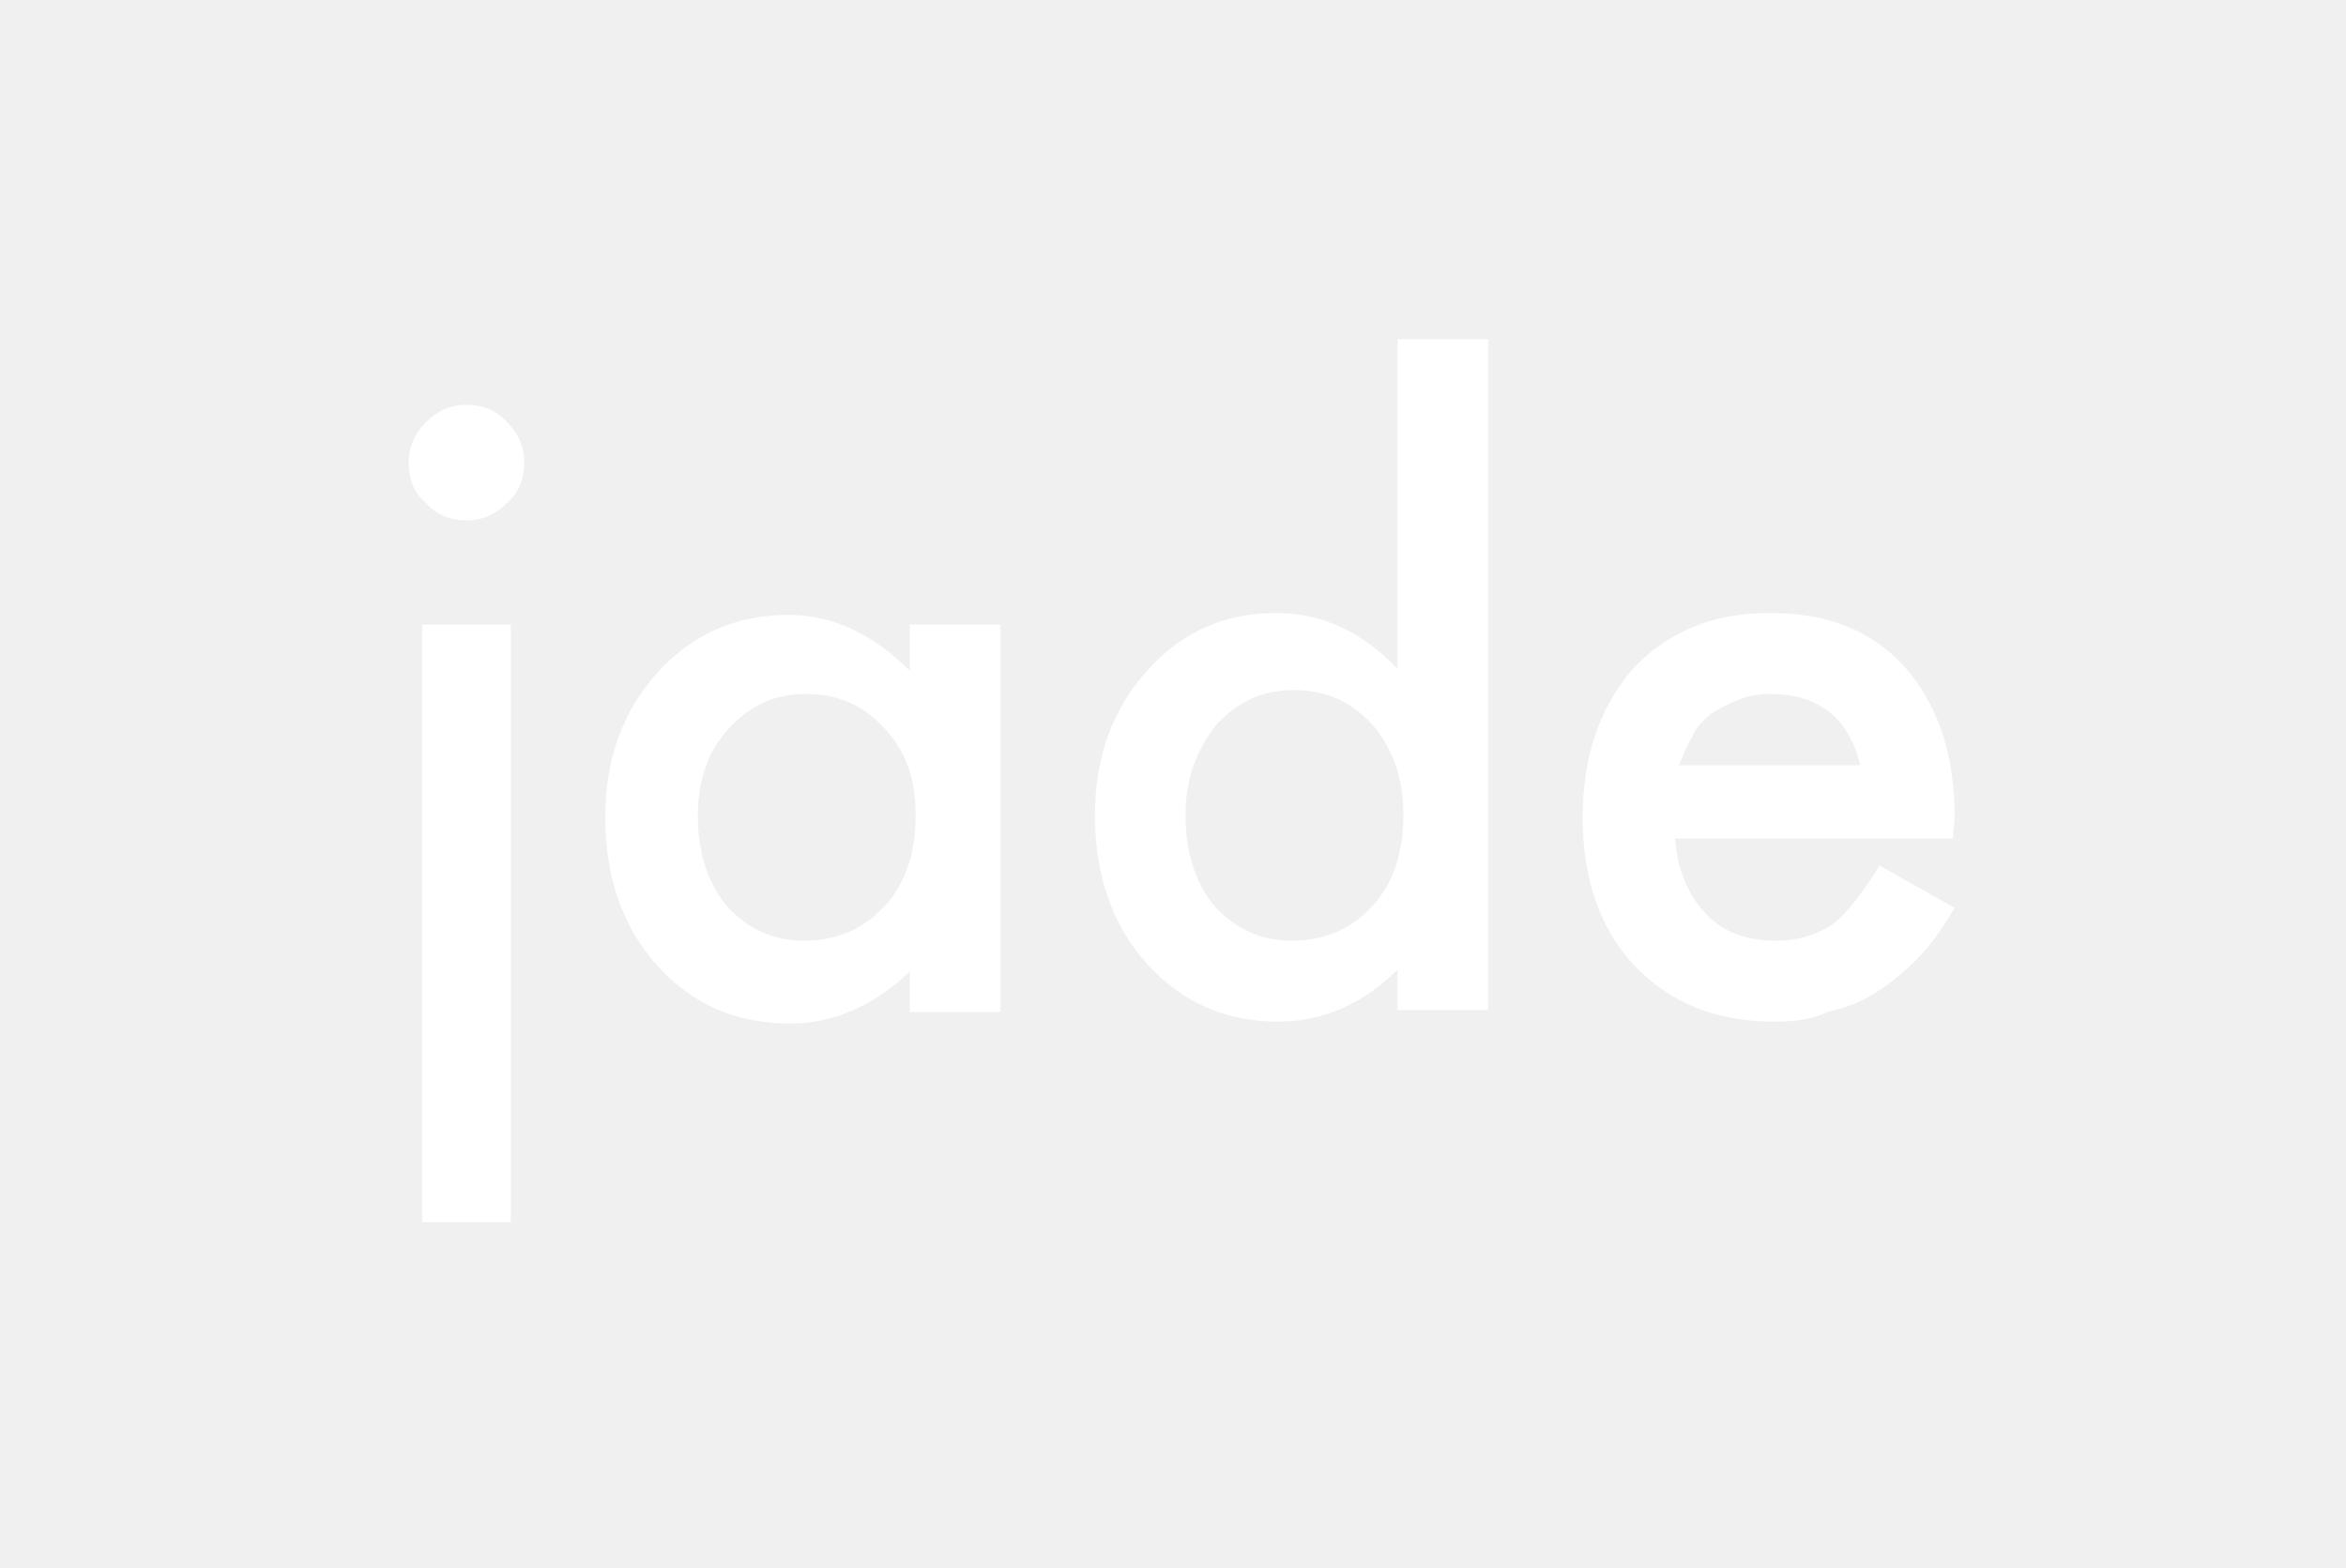
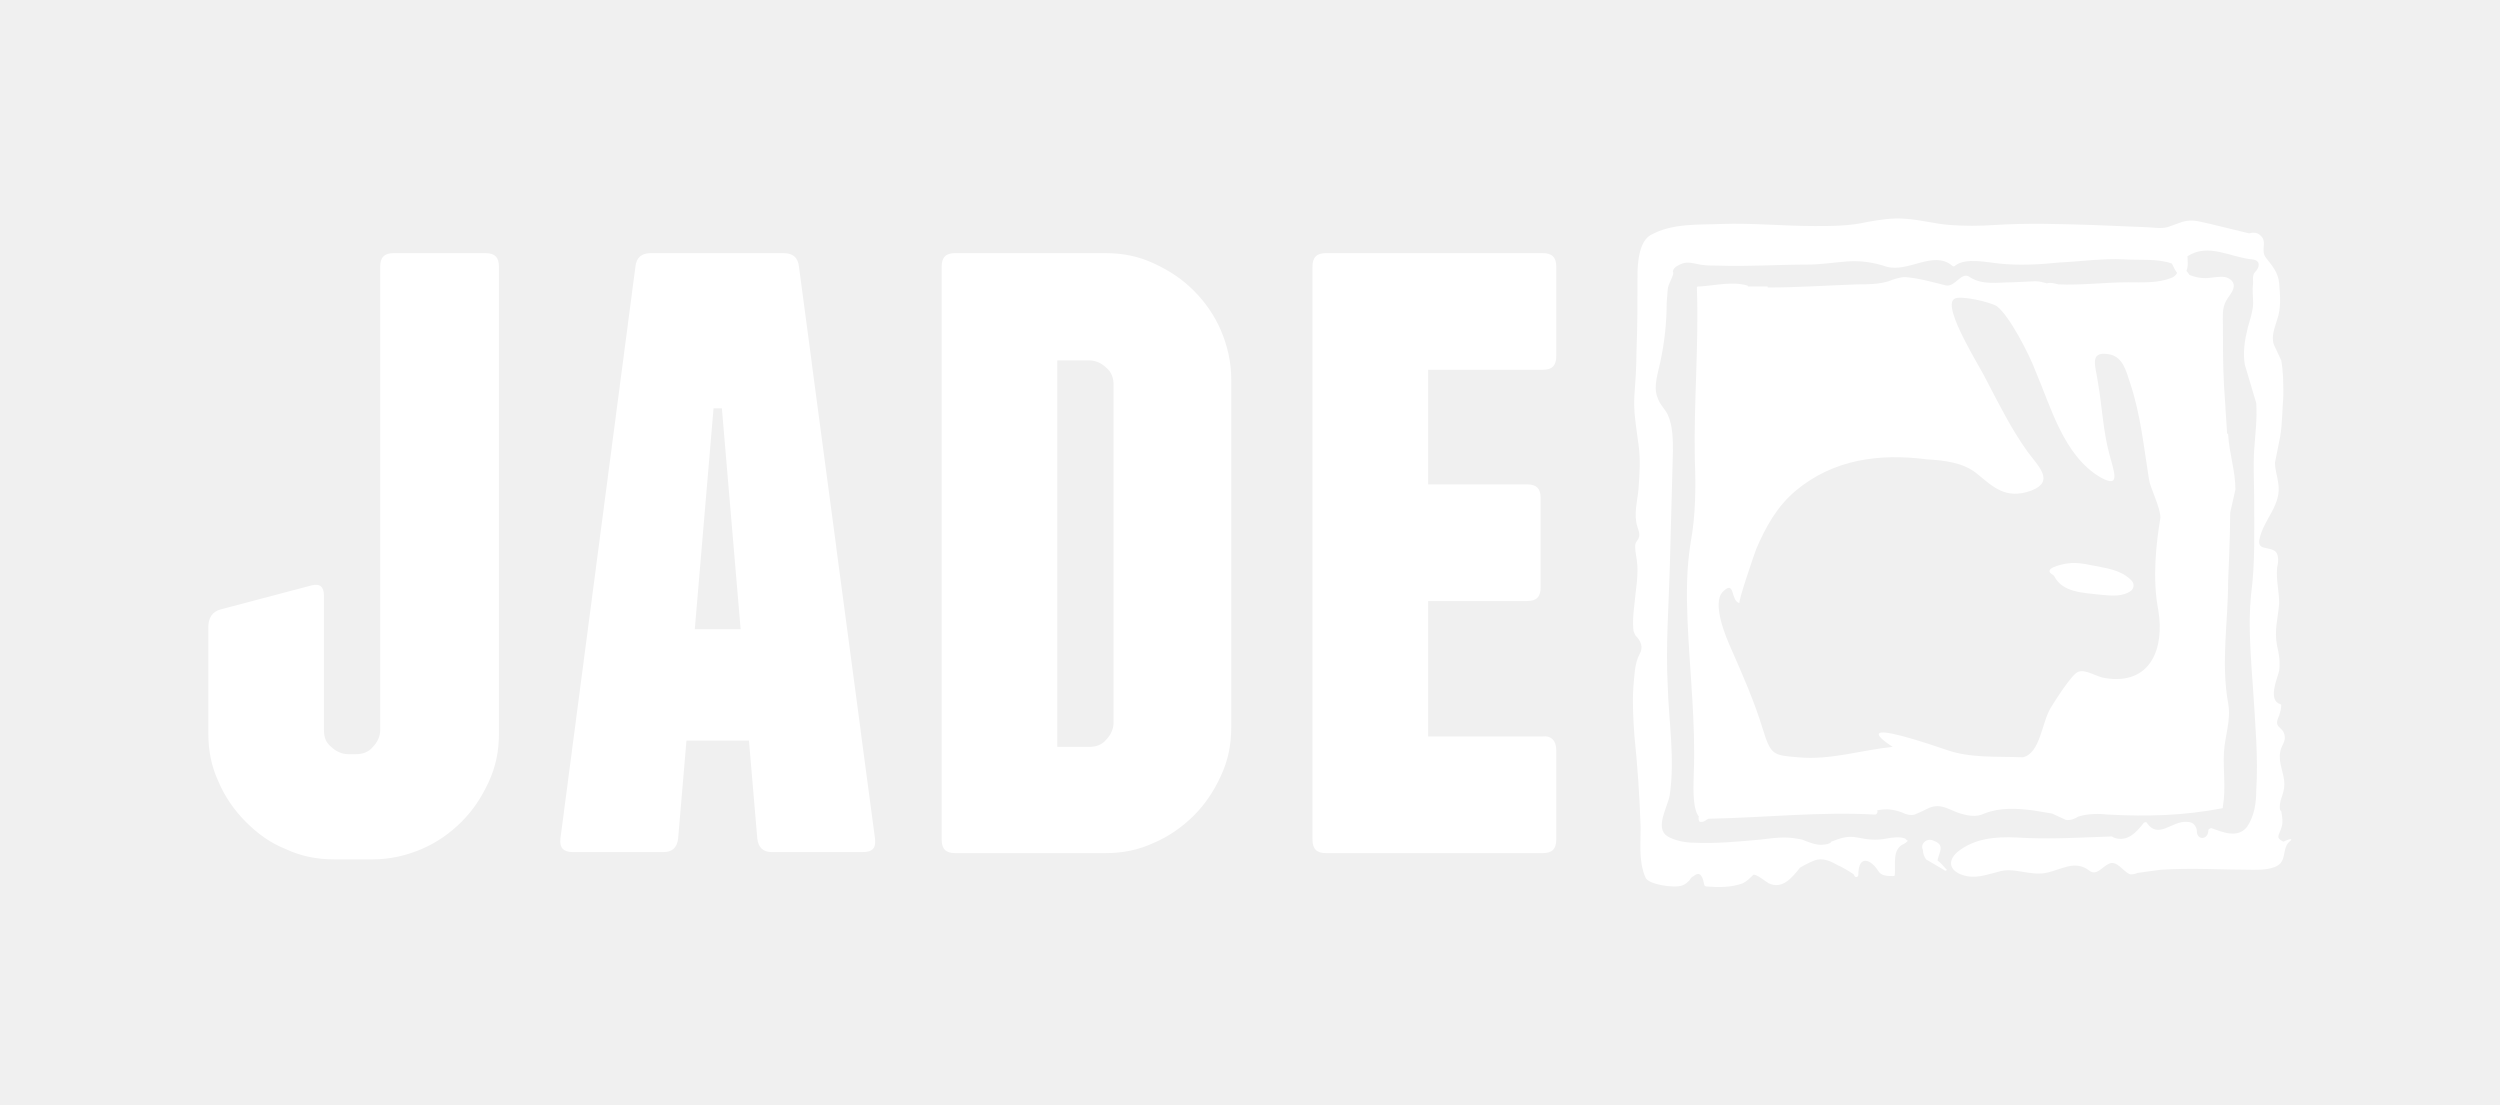
- <svg xmlns="http://www.w3.org/2000/svg" version="1.1" id="logo-jade-knockout-padded" viewBox="0 0 121.7 81.3">
-   <path fill="#FFF" d="M21.2 24c0-0.8 0.3-1.5 0.9-2.1 0.6-0.6 1.3-0.9 2.1-0.9 0.8 0 1.6 0.3 2.1 0.9 0.6 0.6 0.9 1.3 0.9 2.1 0 0.8-0.3 1.6-0.9 2.1 -0.6 0.6-1.3 0.9-2.1 0.9 -0.8 0-1.6-0.3-2.1-0.9C21.5 25.6 21.2 24.9 21.2 24zM26.5 32.4v31h-4.6v-31H26.5zM47.2 32.4h4.7v20.1h-4.7v-2.1c-1.9 1.8-4 2.7-6.2 2.7 -2.8 0-5.1-1-6.9-3 -1.8-2-2.7-4.6-2.7-7.7 0-3 0.9-5.5 2.7-7.5s4.1-3 6.8-3c2.3 0 4.4 1 6.3 2.9V32.4zM36.2 42.3c0 1.9 0.5 3.5 1.5 4.7 1.1 1.2 2.4 1.8 4 1.8 1.7 0 3.1-0.6 4.2-1.8 1.1-1.2 1.6-2.8 1.6-4.7S47 39 45.9 37.8c-1.1-1.2-2.4-1.8-4.1-1.8 -1.6 0-2.9 0.6-4 1.8C36.7 39 36.2 40.5 36.2 42.3zM72.5 17.6h4.7v34.8h-4.7v-2.1c-1.8 1.8-3.9 2.7-6.2 2.7 -2.7 0-5-1-6.8-3 -1.8-2-2.7-4.6-2.7-7.7 0-3 0.9-5.5 2.7-7.5 1.8-2 4-3 6.7-3 2.4 0 4.5 1 6.3 2.9V17.6zM61.5 42.3c0 1.9 0.5 3.5 1.5 4.7 1.1 1.2 2.4 1.8 4 1.8 1.7 0 3.1-0.6 4.2-1.8 1.1-1.2 1.6-2.8 1.6-4.7s-0.5-3.4-1.6-4.7c-1.1-1.2-2.4-1.8-4.1-1.8 -1.6 0-2.9 0.6-4 1.8C62 39 61.5 40.5 61.5 42.3zM101.3 43.5H86.9c0.1 1.6 0.7 3 1.6 3.9 0.9 1 2.2 1.4 3.6 1.4 1.2 0 2.1-0.3 2.9-0.8 0.7-0.5 1.6-1.6 2.5-3.1l3.9 2.2c-0.6 1-1.2 1.9-1.9 2.6 -0.7 0.7-1.4 1.3-2.2 1.8 -0.8 0.5-1.6 0.8-2.5 1C94 52.9 93.1 53 92 53c-3 0-5.4-1-7.2-2.9 -1.8-1.9-2.7-4.5-2.7-7.7 0-3.2 0.9-5.7 2.6-7.7 1.8-1.9 4.1-2.9 7.1-2.9 3 0 5.3 0.9 7 2.8 1.7 1.9 2.6 4.5 2.6 7.8L101.3 43.5zM96.5 39.7c-0.6-2.5-2.2-3.7-4.7-3.7 -0.6 0-1.1 0.1-1.6 0.3 -0.5 0.2-0.9 0.4-1.4 0.7 -0.4 0.3-0.8 0.7-1 1.2 -0.3 0.5-0.5 1-0.7 1.5H96.5z" />
+ <svg xmlns="http://www.w3.org/2000/svg" viewBox="0 0 240 106" enable-background="new 0 0 240 106">
+   <path fill="#FFF" d="M46.6 24.3c.9 0 1.3.4 1.3 1.3v44.8c0 1.7-.3 3.2-1 4.7s-1.5 2.7-2.6 3.8c-1.1 1.1-2.4 2-3.8 2.6-1.4.6-3 1-4.7 1h-3.7c-1.7 0-3.2-.3-4.7-1-1.5-.6-2.7-1.5-3.8-2.6-1.1-1.1-2-2.4-2.6-3.8-.7-1.5-1-3-1-4.7v-10.2c0-.9.4-1.5 1.2-1.7l8.7-2.3c.8-.2 1.2.1 1.2 1v12.9c0 .7.2 1.2.7 1.6.4.4 1 .7 1.6.7h.8c.6 0 1.2-.2 1.6-.7.4-.4.7-1 .7-1.6v-44.5c0-.9.4-1.3 1.3-1.3h8.8zm37.4 56.2l-7.3-54.9c-.1-.9-.6-1.3-1.5-1.3h-12.7c-.9 0-1.4.4-1.5 1.3l-7.2 54.9c-.1.9.3 1.3 1.2 1.3h8.7c.8 0 1.3-.4 1.4-1.3l.8-9.4h6l.8 9.4c.1.9.6 1.3 1.4 1.3h8.7c1 0 1.3-.4 1.2-1.3zm-17.3-20.1l1.8-21.2h.8l1.8 21.2h-4.4zm50.5-28.7c-.6-1.4-1.5-2.7-2.6-3.8-1.1-1.1-2.3-1.9-3.8-2.6s-3-1-4.7-1h-14.4c-.9 0-1.3.4-1.3 1.3v55c0 .9.4 1.3 1.3 1.3h14.4c1.7 0 3.2-.3 4.7-1 1.4-.6 2.7-1.5 3.8-2.6 1.1-1.1 1.9-2.3 2.6-3.8s1-3 1-4.7v-33.4c0-1.7-.4-3.3-1-4.7zm-10.3 37.7c0 .6-.3 1.2-.7 1.6-.4.5-1 .7-1.6.7h-3.1v-37.1h3.1c.6 0 1.2.3 1.6.7.5.4.7 1 .7 1.6v32.5zm42.5 2.6v8.6c0 .9-.4 1.3-1.3 1.3h-20.8c-.9 0-1.3-.4-1.3-1.3v-55c0-.9.4-1.3 1.3-1.3h20.8c.9 0 1.3.4 1.3 1.3v8.6c0 .9-.4 1.3-1.3 1.3h-11v11h9.5c.9 0 1.3.4 1.3 1.3v8.6c0 .9-.4 1.3-1.3 1.3h-9.5v13h11c.8-.1 1.3.4 1.3 1.3zm52.6-17.5c-1.2-.2-2.4-.6-3.6-.4-.6.1-2.4.5-1.3 1.1l.1.1c.8 1.6 2.8 1.6 4.5 1.8 1 .1 2.1.2 2.9-.4.3-.3.3-.7 0-1-.7-.7-1.6-1-2.6-1.2zm17.2 26.3c-.8-.4-.4-.6-.2-1.3.2-.5.1-1.1 0-1.6 0 0 0-.1-.1-.1-.2-.9.4-1.5.4-2.5 0-1.1-.6-2-.4-3.1.1-.7.6-1 .4-1.7-.2-.8-1.1-.6-.5-1.8.1-.4.2-.6.2-1 0 0 0-.1-.1-.1-1.2-.4-.3-2.4-.1-3.2.1-.8 0-1.6-.2-2.4-.3-1.5.1-2.7.2-4.1 0-1.1-.3-2.2-.2-3.4.1-.4.2-1.1-.1-1.5-.6-.6-1.8-.1-1.6-1.2.4-2 2.2-3.3 1.8-5.5-.1-.7-.3-1.2-.3-1.9l.5-2.5c.2-1.2.2-2.6.3-3.9 0-1.2 0-2.3-.2-3.4l-.7-1.5c-.3-.8.1-1.7.3-2.4.4-1.1.3-2.3.2-3.5-.1-1.1-.7-1.7-1.3-2.5-.5-.7.2-1.5-.5-2.1-.3-.3-.7-.3-1.1-.2l-3.7-.9c-1-.2-1.7-.5-2.7-.2l-1.4.5c-.7.2-1.6 0-2.3 0l-4.9-.2c-3.2-.1-6.3-.2-9.4 0-1.5.1-2.9.1-4.3 0s-2.8-.5-4.3-.6c-1.3-.1-2.4.1-3.6.3-1.7.4-3.4.4-5.1.4-3 0-5.9-.3-8.9-.2-2.3.1-4.8-.1-6.9 1.1-1.3.8-1.2 3.7-1.2 4.1 0 2.3 0 4.7-.1 7.1 0 1.5-.1 2.8-.2 4.2-.1 1.6.2 3.1.4 4.7.2 1.4.1 2.8 0 4.2-.1 1.2-.5 2.5-.1 3.7.2.6.3.9-.1 1.4-.2.3-.1.6-.1.9.1.6.2 1.2.2 1.8 0 .8-.1 1.6-.2 2.4-.1 1.1-.3 2.2-.2 3.3 0 .2.1.4.2.6.5.5.8 1.1.4 1.8-.5.9-.5 2.2-.6 3.2-.1 1.6 0 3.1.1 4.6.3 2.9.5 5.8.6 8.8 0 1.2-.1 2.4.1 3.6.1.5.2.9.4 1.3.3.6 2.7 1 3.5.7.3-.1.5-.3.7-.5.1-.2.2-.3.4-.4.7-.6.9.3 1 .8 0 .1.1.2.2.2 1.2.1 2.4.1 3.5-.3.4-.2.7-.5 1-.8.2-.2 1.3.7 1.5.8 1.3.6 2.2-.5 3-1.5.5-.3.9-.5 1.4-.7.8-.3 1.6.1 2.3.5.1 0 1.5.8 1.5.9s.1.2.2.2.2-.1.2-.2c0-2.1 1.3-1.4 1.9-.4.3.5.9.5 1.4.5.1 0 .2 0 .2-.1.1-1-.3-2.5.9-3 .2-.1.5-.4.3-.3l-.2-.2c-.5-.2-1.3-.1-1.8 0-1 .2-1.8.1-2.8-.1s-1.7.1-2.5.4c-.1.3-1 .3-1 .3-.6 0-1.3-.3-1.8-.5-.5-.1-1.1-.2-1.7-.2-.7 0-1.5.1-2.3.2-2.2.2-4.3.4-6.4.3-.8 0-1.8-.2-2.5-.6-1.3-.8 0-2.8.2-4 .5-3.5-.1-7-.2-10.5-.2-3.8.1-7.6.2-11.3l.3-11.2c0-1.1 0-2.4-.5-3.5-.3-.6-.8-1-1-1.7-.4-1 .1-2.4.3-3.4.4-1.9.6-3.7.6-5.6l.1-1.3c0-.5.7-1.5.5-1.7 0-.2.1-.5.9-.8.5-.2 1.2 0 1.7.1.6.1 1.2.1 1.8.1 2.8.1 5.7-.1 8.5-.1 1.3 0 2.5-.2 3.8-.3 1.4-.1 2.6.1 3.8.5 2.1.6 4.5-1.6 6.3-.1.1.1.2.1.3 0 1-.8 3.1-.3 4.2-.2 1.9.2 3.9.1 5.8-.1 2.1-.1 4.1-.4 6.2-.3 1.5.1 3.2-.1 4.6.4l.3.6.2.3c-.1.2-.3.4-.6.5-1.3.5-2.8.4-4.1.4-2.2 0-4.5.3-6.7.2-.4-.1-.7-.2-1.1-.1-.4-.1-.7-.2-1.1-.2l-2.2.1c-1.4 0-2.9.3-4.1-.5-.8-.6-1.4 1-2.3.8-1.2-.3-2.6-.7-3.9-.8-.5 0-1.1.2-1.6.4-1 .3-2 .3-3 .3-2.9.1-5.7.3-8.6.3 0-.1 0-.1-.1-.1h-1.8c0-.1-.1-.1-.1-.1-1.4-.4-3 0-4.5.1h-.1c-.1 0-.2 0-.2.1.2 5.5-.3 10.9-.2 16.4.1 2.7.1 5.4-.4 8.1-.4 2.5-.4 4.9-.3 7.4.2 4.9.8 9.9.6 14.8 0 .7-.2 3.3.5 4.1-.1.1 0 .5.1.5h.2c.2 0 .4-.2.6-.3 5.4-.1 10.7-.7 16-.4.2 0 .3-.3.2-.4.9-.2 1.6-.1 2.4.2.4.2.8.3 1.2.2.5-.2.9-.4 1.3-.6 1.1-.5 1.8 0 2.8.4.9.3 1.8.5 2.6.1 1.5-.6 3.1-.5 4.7-.3l1.8.3 1.3.6c.4.1.9-.1 1.2-.3.9-.3 2-.3 2.9-.2 3.7.2 7.3.1 10.9-.6.1 0 .1-.1.1-.2.3-1.8 0-3.5.1-5.2.1-1.6.7-3.1.4-4.7-.7-3.9 0-7.8 0-11.7 0 0 .2-4.3.2-6.6l.5-2.2c0-1.8-.6-3.5-.7-5.3l-.1-.1c-.1-1.5-.2-3.1-.3-4.7-.1-1.9-.1-3.8-.1-5.7 0-.7-.1-1.6.3-2.3.2-.4.6-.8.7-1.2.2-.6-.3-1-.8-1.1-.6-.1-1.3.1-1.9.1-.5 0-1-.1-1.5-.3l-.3-.4c.2-.5.1-1 .1-1.4 2-1.3 4.1.1 6.2.3.9.1.7.8.3 1.2-.3.3-.2.8-.2 1.1-.1.6 0 1.3 0 1.9 0 .7-.3 1.6-.5 2.3-.3 1.2-.5 2.4-.3 3.6l1.1 3.7c.1 1.5-.1 3-.2 4.5-.1 1.6 0 3.2 0 4.8 0 3.1.1 6.1-.3 9.1-.3 3 0 6.1.2 9.2.2 3.2.5 6.4.3 9.6 0 1.2-.2 2.5-.9 3.5-.9 1.1-2.3.5-3.4.1-.1 0-.3.1-.3.2 0 .9-1 1-1.1.2 0-.2 0-.3-.1-.5-.2-.4-.5-.5-.9-.5-1.4-.1-2.7 1.7-3.8.1 0-.1-.2-.1-.3 0-.7.9-1.6 1.9-2.9 1.4 0 0-.1-.1-.2-.1-3 .1-6 .3-9.1.1-2.1-.1-4.1.1-5.7 1.4-1 .9-.7 1.8.5 2.2 1.2.4 2.2 0 3.4-.3 1.5-.5 3 .4 4.6.1 1.5-.3 2.8-1.3 4.2-.2.7.5 1.2-.4 1.9-.7.7-.3 1.3.7 1.9 1 .2.1.6 0 .8-.1.8-.1 1.5-.2 2.2-.3 3-.2 5.9 0 8.9 0 .7 0 2 0 2.6-.6.6-.7.2-1.6 1-2.2.1-.1.2-.3-.7.1zm-12-22.2c.6 3.6-.7 7.2-5.1 6.5-.8-.1-1.9-.9-2.6-.6-.6.2-2.3 2.9-2.6 3.4-.9 1.4-1 4.4-2.7 4.8-2.5-.1-5 .1-7.3-.7-10.5-3.6-5.2-.3-5.2-.3-3 .3-6 1.3-9.1 1-2.4-.2-2.6-.2-3.4-2.8-.8-2.6-1.9-5.1-3-7.6-.5-1.1-1.9-4.4-.8-5.5 1.2-1.2.7.9 1.6 1.1-.2 0 1.4-4.7 1.6-5.2.9-2.1 2-4.1 3.8-5.6 3.6-3 8-3.6 12.6-3 1.7.1 3.4.3 4.7 1.3 1.6 1.3 2.8 2.6 5.3 1.7 2.3-.9.7-2.3-.4-3.8-1.5-2.1-2.7-4.5-3.9-6.8-.5-1.1-4.3-7-3.1-7.8.5-.4 3.5.3 4.1.7 1.2.9 3.1 4.6 3.7 6.2 1.5 3.5 2.7 8.1 6.2 10.2 2.1 1.2 1.3-.6.9-2.2-.6-2.2-.7-4.6-1.1-6.9-.2-1.5-.9-3 1-2.7 1.4.2 1.7 1.6 2.1 2.8 1 3 1.3 6.1 1.8 9.2.1.8 1.1 2.7 1.1 3.7-.4 2.4-.8 5.8-.2 8.9zm-20.6 24.9l-1.7-1c-.2-.3-.3-.6-.3-.9-.3-.6.4-1.2 1-.9.3.1.7.3.7.7 0 .4-.2.7-.3 1.2.3.2.6.6.8.8.2.1 0 .3-.2.1" />
</svg>
